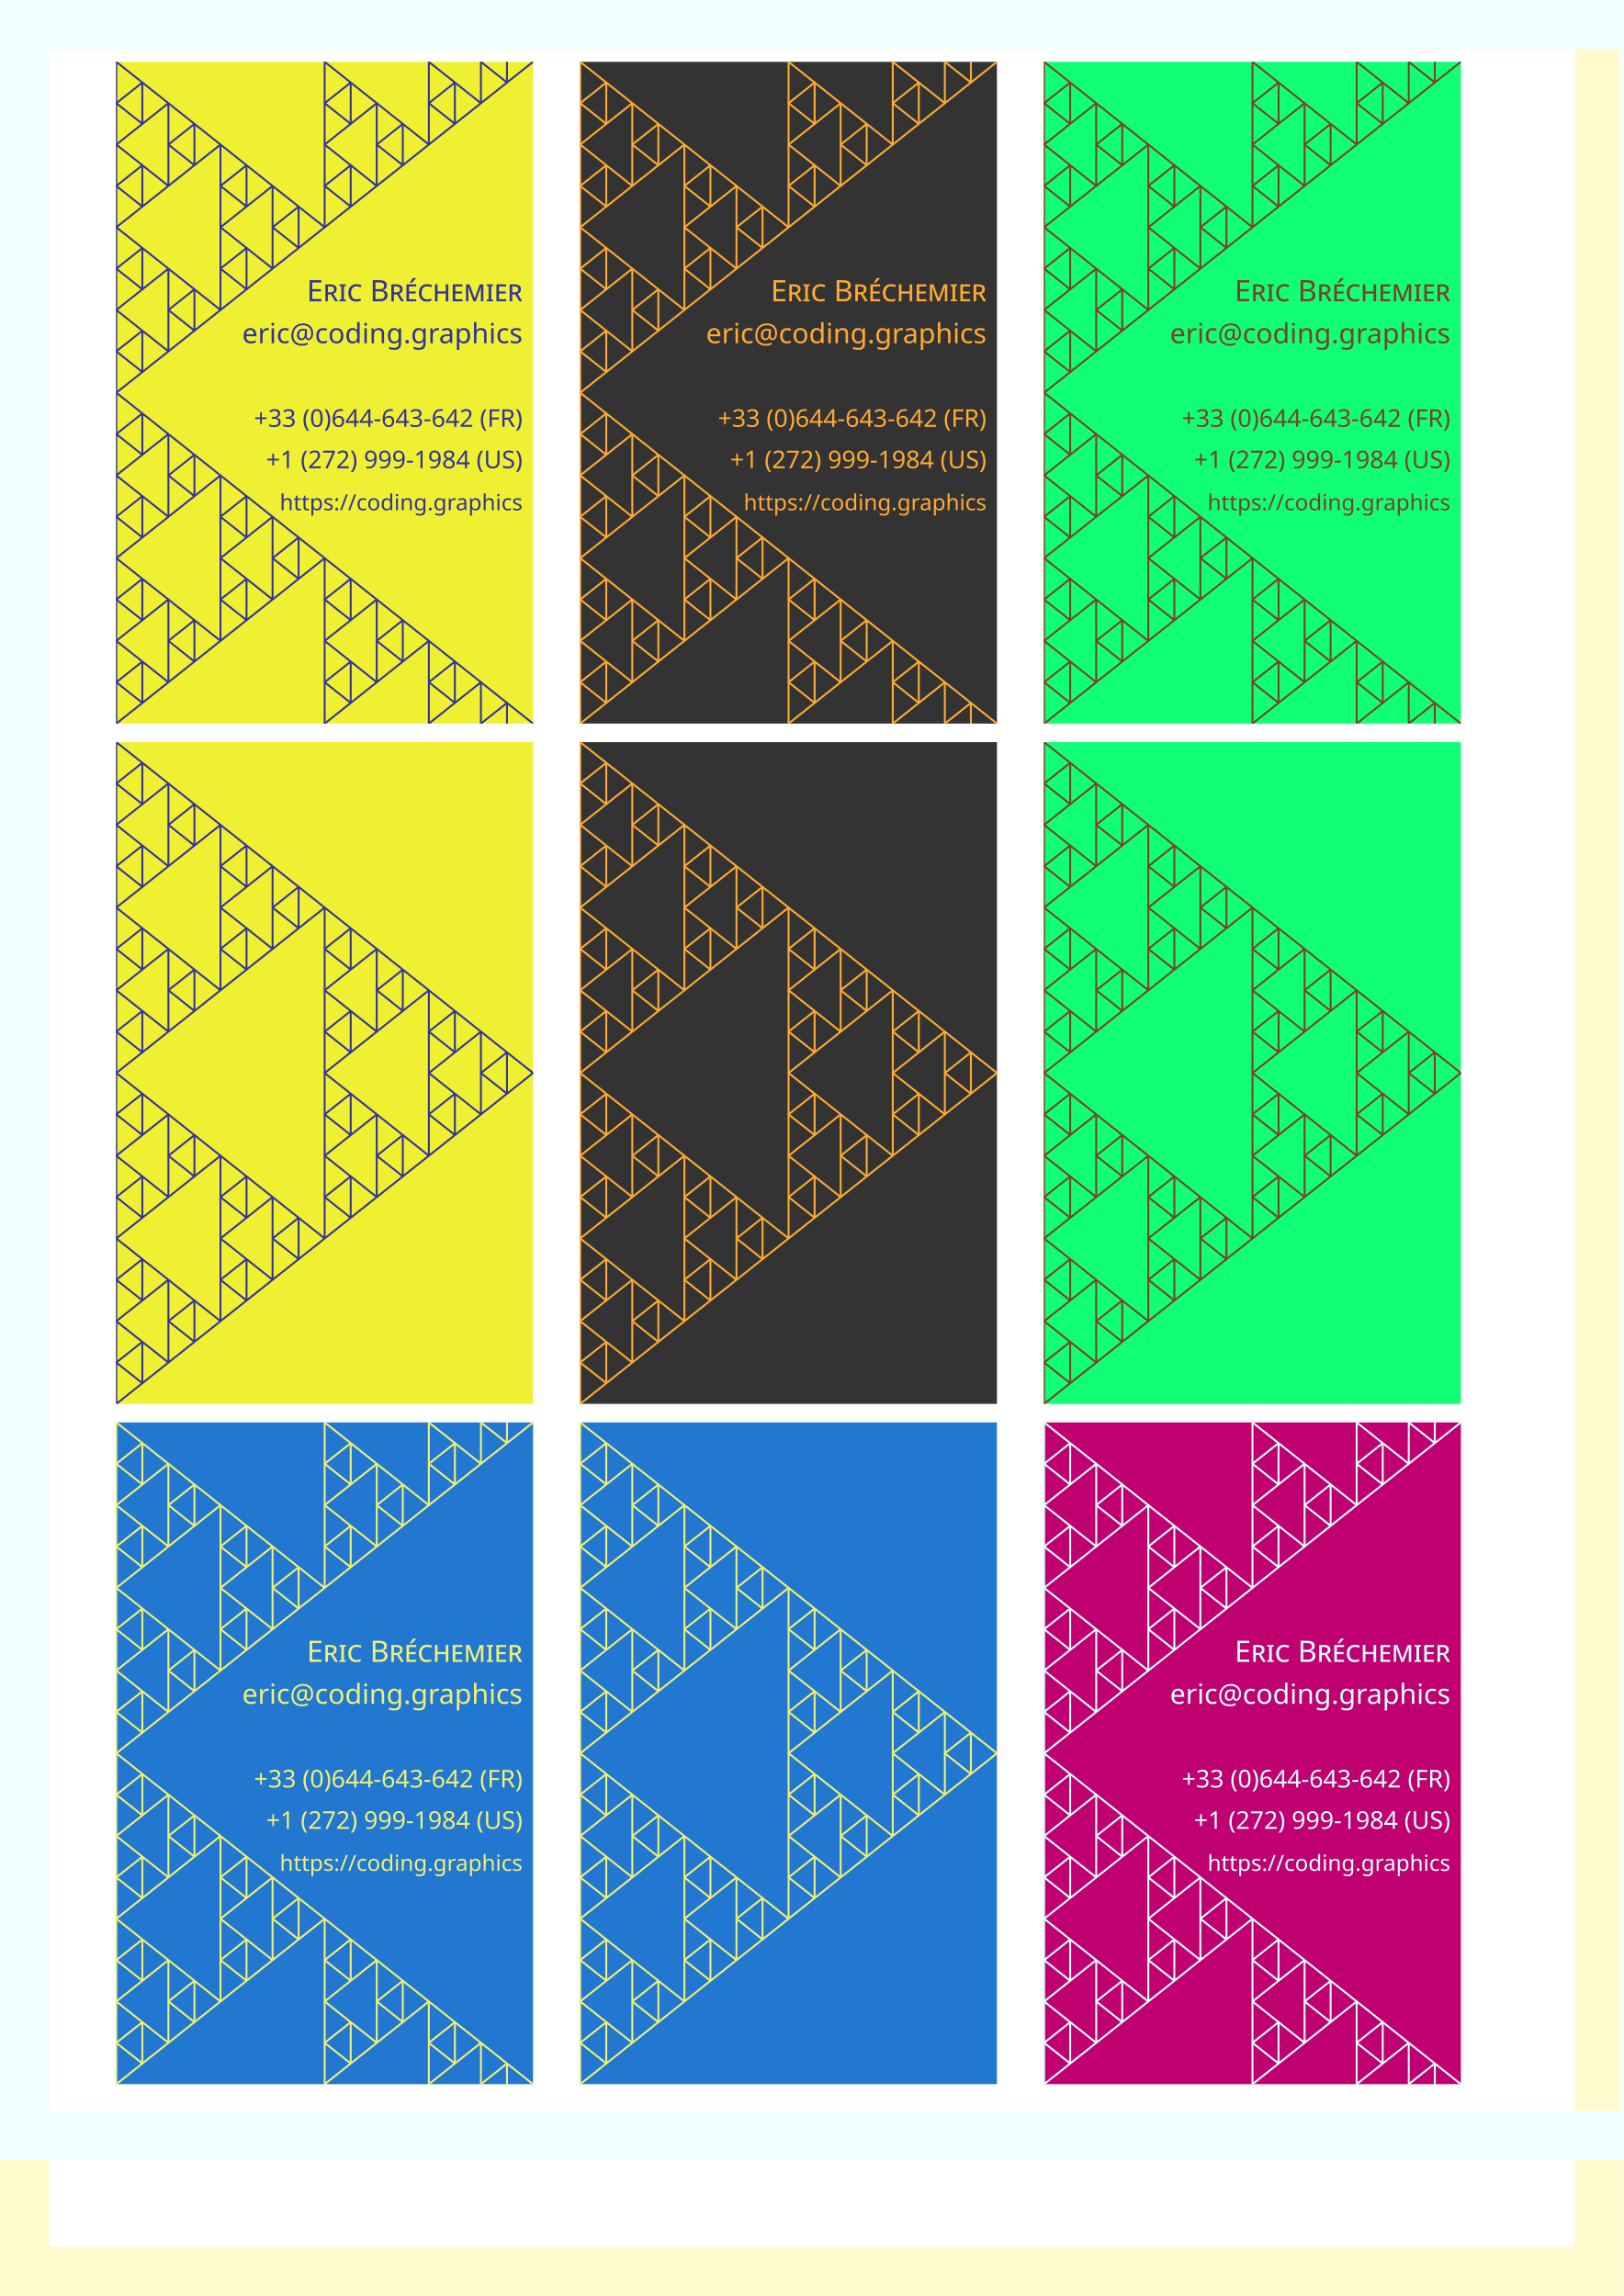
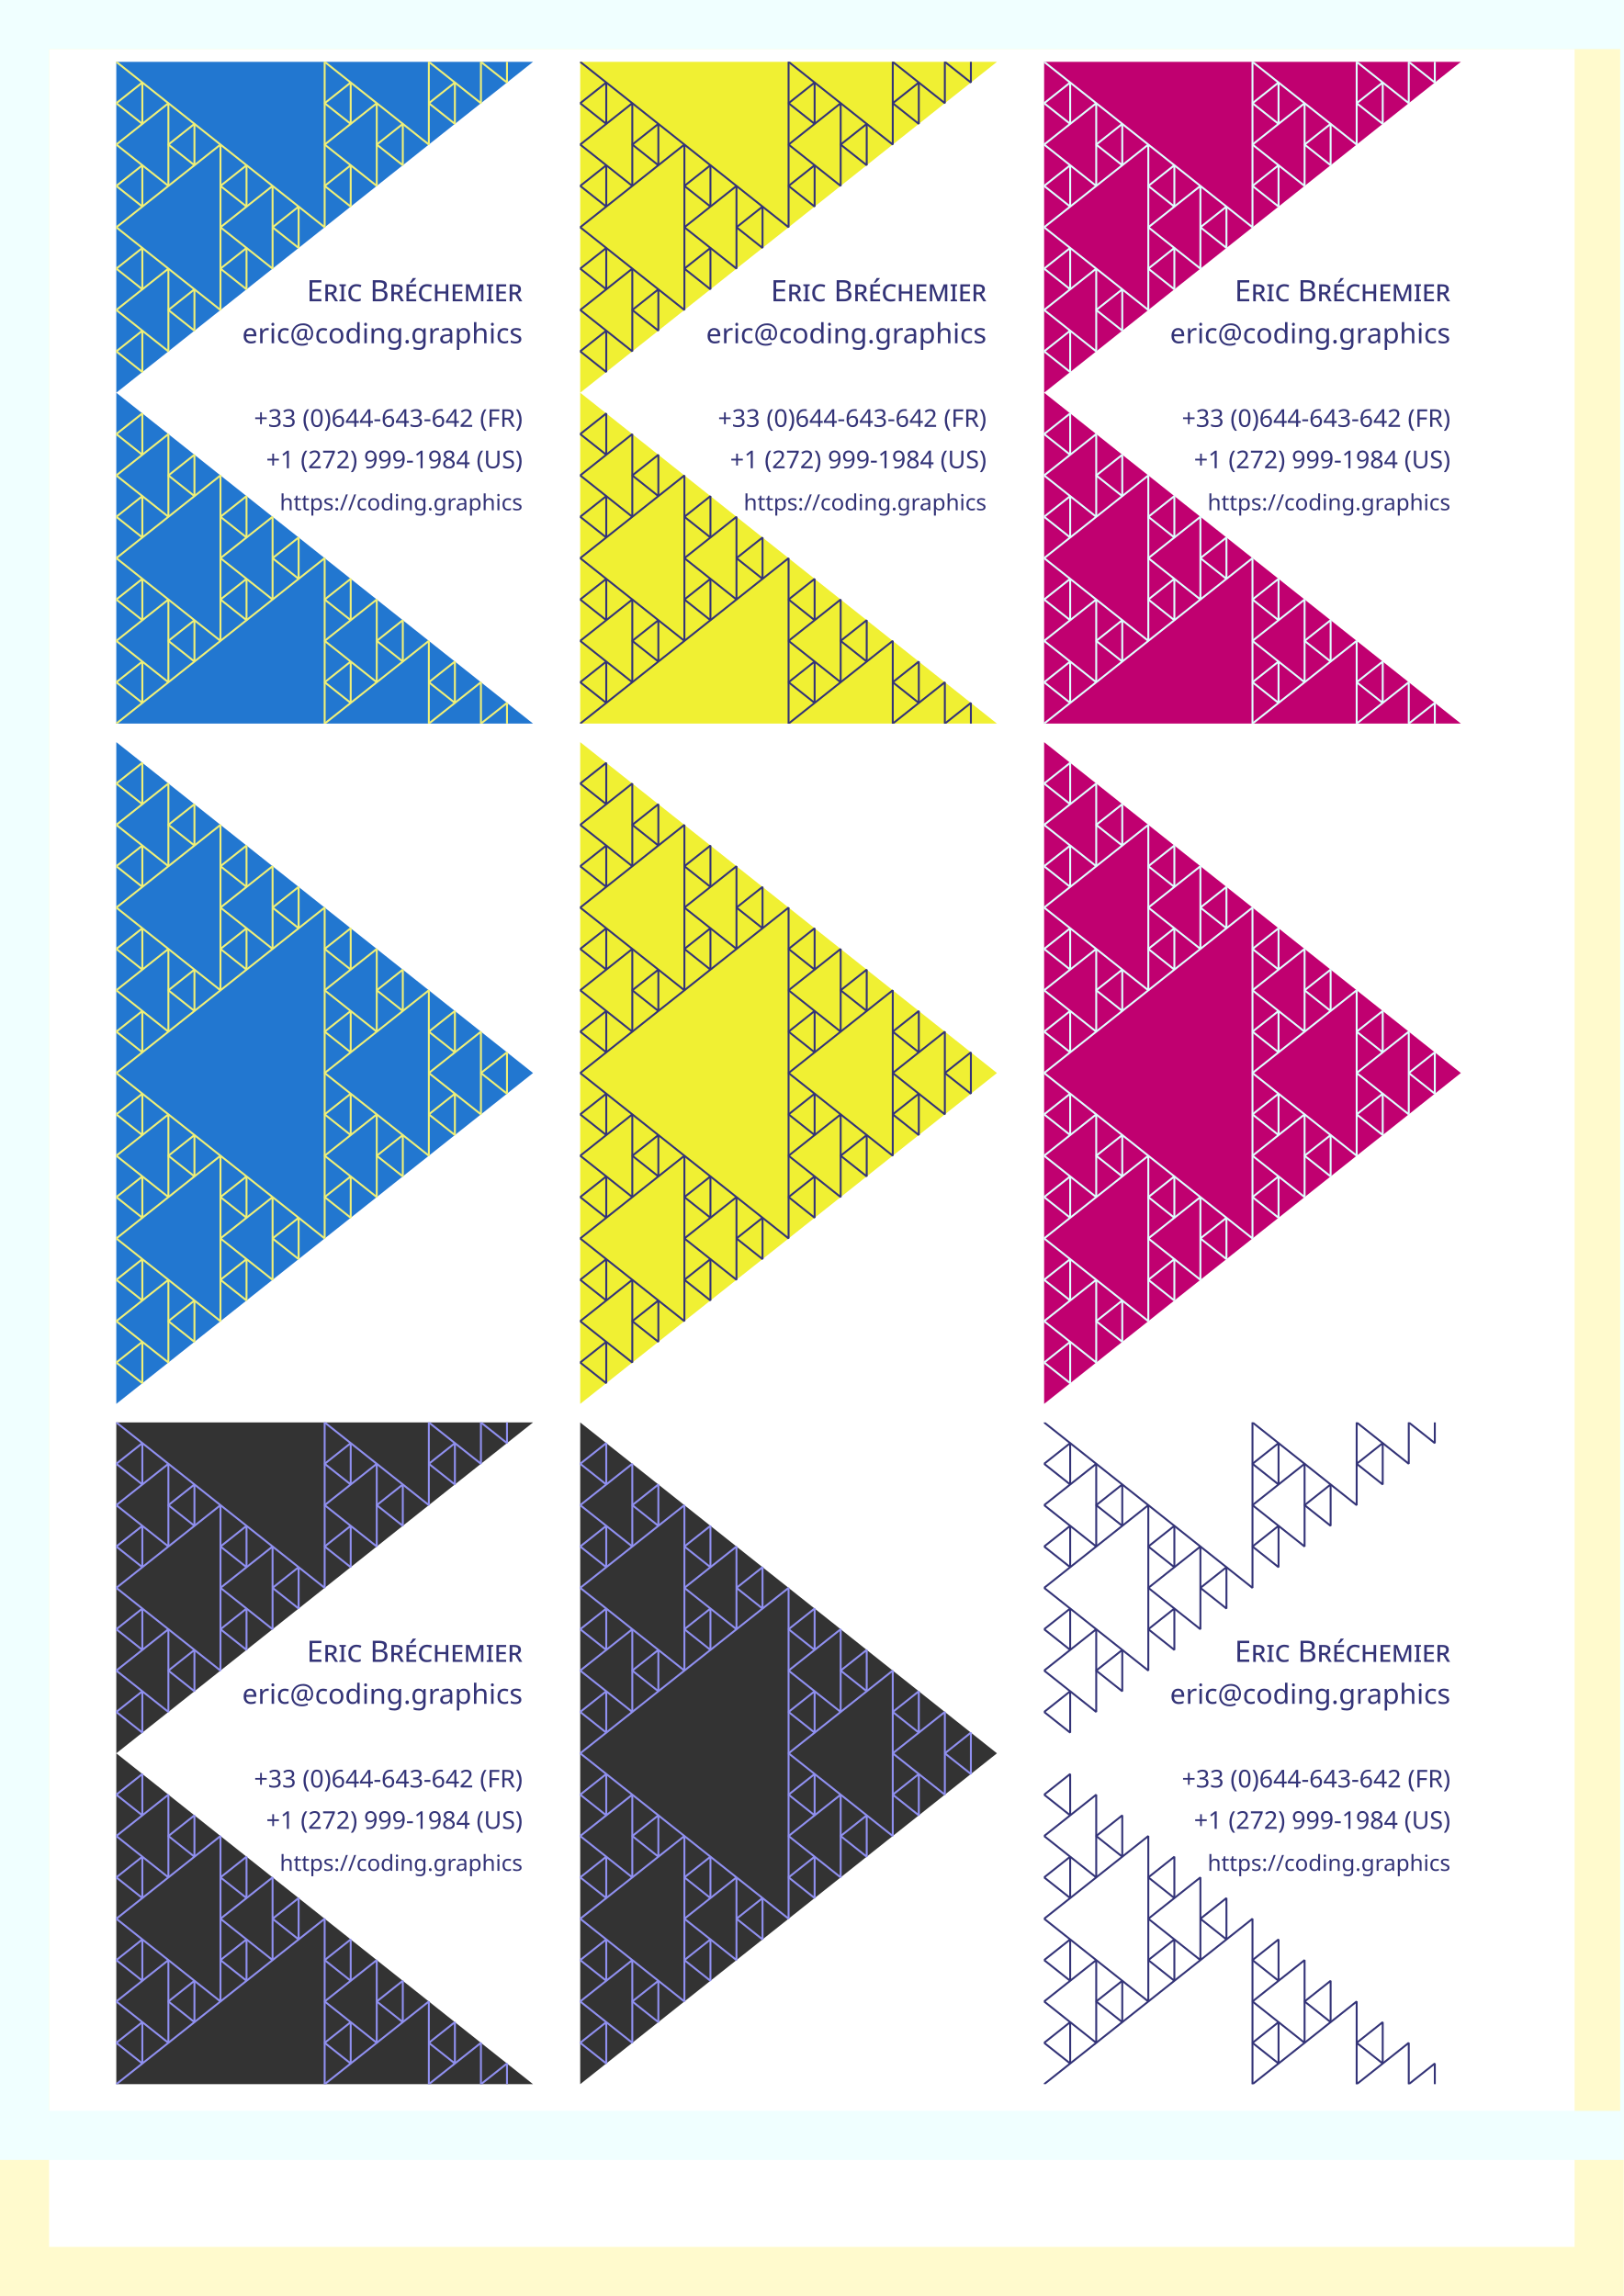
<svg xmlns="http://www.w3.org/2000/svg" xmlns:xlink="http://www.w3.org/1999/xlink" width="210mm" height="297mm" viewBox="0 0 210 297">
  <style type="text/css">
    .empty, .background {
      fill: none;
    }

    .frame {
      stroke: #aaa;
      stroke-width: 24;
    }

    text {
      fill: currentColor;
    }

    .triangle {
      stroke: currentColor;
      vector-effect: non-scaling-stroke;
      stroke-width: 0.25mm;
      stroke-linejoin: bevel;
    }

    .text {
      font-family: "Gill Sans";
      text-anchor: end;
      dominant-baseline: text-bottom;
    }

    .name {
      font-variant: small-caps;
    }

    .name      { font-size: 128mm; }
    .email     { font-size: 120mm; }
    .phone     { font-size: 106mm; }
    .url       { font-size:  96mm; }
  </style>
  <defs>
-     <polygon id="triangle" class="empty triangle" points="0,0 6800,5400 0,10800" />
+     <polygon id="triangle" class="background frame" points="0,0 6800,5400 0,10800" />
    <polygon id="triangle1" class="empty triangle" points="3400,2700 3400,8100 0,5400" />
    <use id="triangle2" xlink:href="#triangle1" transform="scale(0.5)" />
    <use id="triangle3" xlink:href="#triangle2" transform="scale(0.5)" />
    <use id="triangle4" xlink:href="#triangle3" transform="scale(0.5)" />
    <use id="triangle5" xlink:href="#triangle4" transform="scale(0.5)" />
    <g id="sierpinski">
      <use xlink:href="#triangle" />
      <use xlink:href="#triangle1" />
      <g id="quarter1">
        <use xlink:href="#triangle2" />
        <g id="quarter2">
          <use xlink:href="#triangle3" />
          <g id="quarter3">
            <use xlink:href="#triangle4" />
          </g>
          <use xlink:href="#quarter3" transform="translate(0,1350)" />
          <use xlink:href="#quarter3" transform="translate(850,675)" />
        </g>
        <use xlink:href="#quarter2" transform="translate(0,2700)" />
        <use xlink:href="#quarter2" transform="translate(1700,1350)" />
      </g>
      <use xlink:href="#quarter1" transform="translate(0,5400)" />
      <use xlink:href="#quarter1" transform="translate(3400,2700)" />
    </g>
  </defs>
  <style type="text/css">
    /* customize card background color through fill attribute of use element */
    .background {
      fill: inherit;
    }

    /* customize card border color through stroke attribute of use element */
    .frame {
      stroke: inherit;
    }
+ 
+     /* use a single color for the text */
+     text {
+       fill: #333377;
+     }
  </style>
  <defs>
    <symbol id="card-front" viewBox="0 0 6800 10800">
-       <rect x="0" y="0" width="6800" height="10800" class="background frame" />
      <use xlink:href="#sierpinski" />
    </symbol>
    <symbol id="card-back" viewBox="0 0 6800 10800">
-       <rect x="0" y="0" width="6800" height="10800" class="background frame" />
      <use xlink:href="#sierpinski" transform="translate(0,-5400)" />
      <use xlink:href="#sierpinski" transform="translate(0,5400)" />
      <text x="6630" y="4050" class="name text">Eric Bréchemier</text>
      <text x="6630" y="4725" class="email text">eric@coding.graphics</text>
      <text x="6630" y="6075" class="phone text">+33 (0)644-643-642 (FR)</text>
      <text x="6630" y="6750" class="phone text">+1 (272) 999-1984 (US)</text>
      <text x="6630" y="7425" class="url text">https://coding.graphics</text>
    </symbol>
  </defs>
  <style type="text/css">
    .style1, .style2, .style3, .style4, .style5 { stroke: none; }

-     .style1 { fill: #f0f033; color: #333399; }
-     .style2 { fill: #333; color: #ffaa33; }
-     .style3 { fill: #11ff77; color: #774422; }
-     .style4 { fill: #2277d0; color: #f0f077; }
-     .style5 { fill: #c00070; color: #dfffff; }
+     .style1 { fill: #2277d0; color: #f0f077; }
+     .style2 { fill: #f0f033; color: #333377; }
+     .style3 { fill: #c00070; color: #dfffff; }
+     .style4 { fill: #333; color: #9090f0; }
+     .style5 { fill: none; color: #333377; }
  </style>
    with a safe margin of 0.25in = 6.35mm

    Note: the stroke is drawn half inward and half outward;
    position and width were offset to draw the safe margins inward only.
  --&gt;
  <rect id="A4" x="3.175" y="3.175" width="203.65" height="290.65" stroke-width="6.35" stroke="lemonchiffon" fill="none" />
  <rect id="USletter" x="3.175" y="3.175" width="209.55" height="273.05" stroke-width="6.35" stroke="azure" fill="none" />
  <use xlink:href="#card-back" class="style1" x="15" y="8" width="53.98" height="85.60" />
  <use xlink:href="#card-back" class="style2" x="75" y="8" width="53.98" height="85.60" />
  <use xlink:href="#card-back" class="style3" x="135" y="8" width="53.98" height="85.60" />
  <use xlink:href="#card-front" class="style1" x="15" y="96" width="53.98" height="85.60" />
  <use xlink:href="#card-front" class="style2" x="75" y="96" width="53.98" height="85.60" />
  <use xlink:href="#card-front" class="style3" x="135" y="96" width="53.98" height="85.60" />
  <use xlink:href="#card-back" class="style4" x="15" y="184" width="53.98" height="85.60" />
  <use xlink:href="#card-front" class="style4" x="75" y="184" width="53.98" height="85.60" />
  <use xlink:href="#card-back" class="style5" x="135" y="184" width="53.98" height="85.60" />
</svg>
